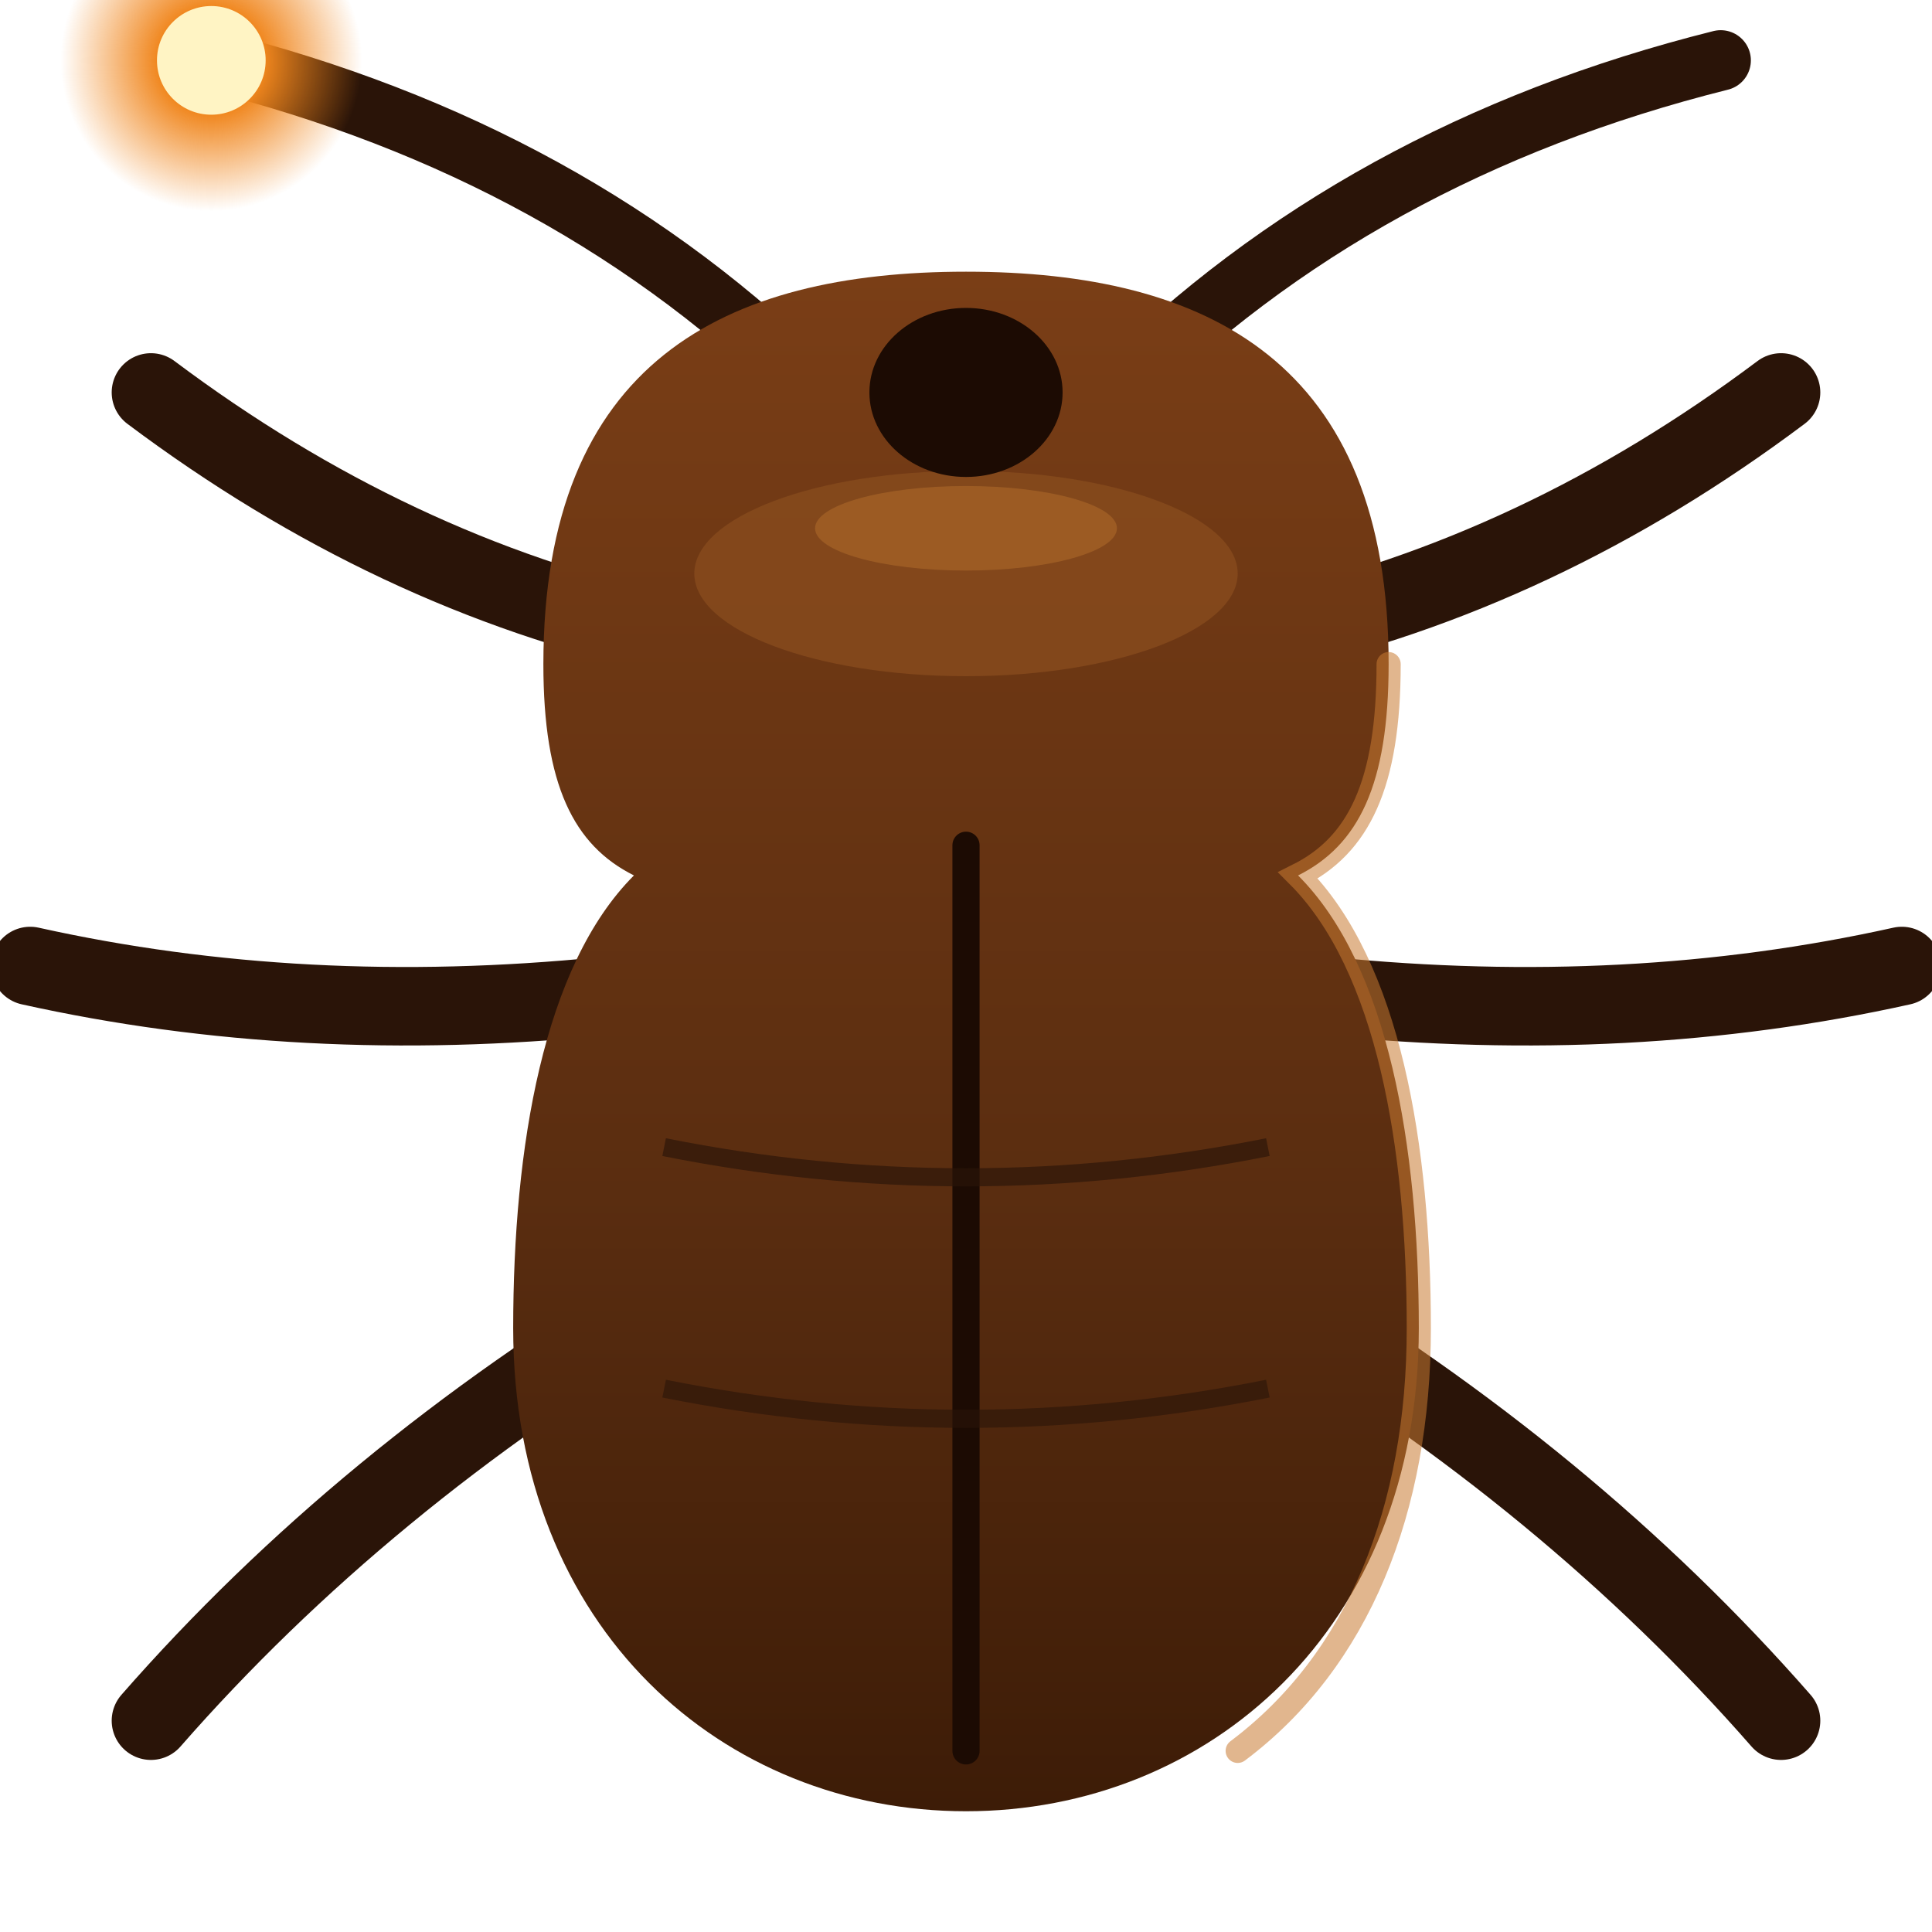
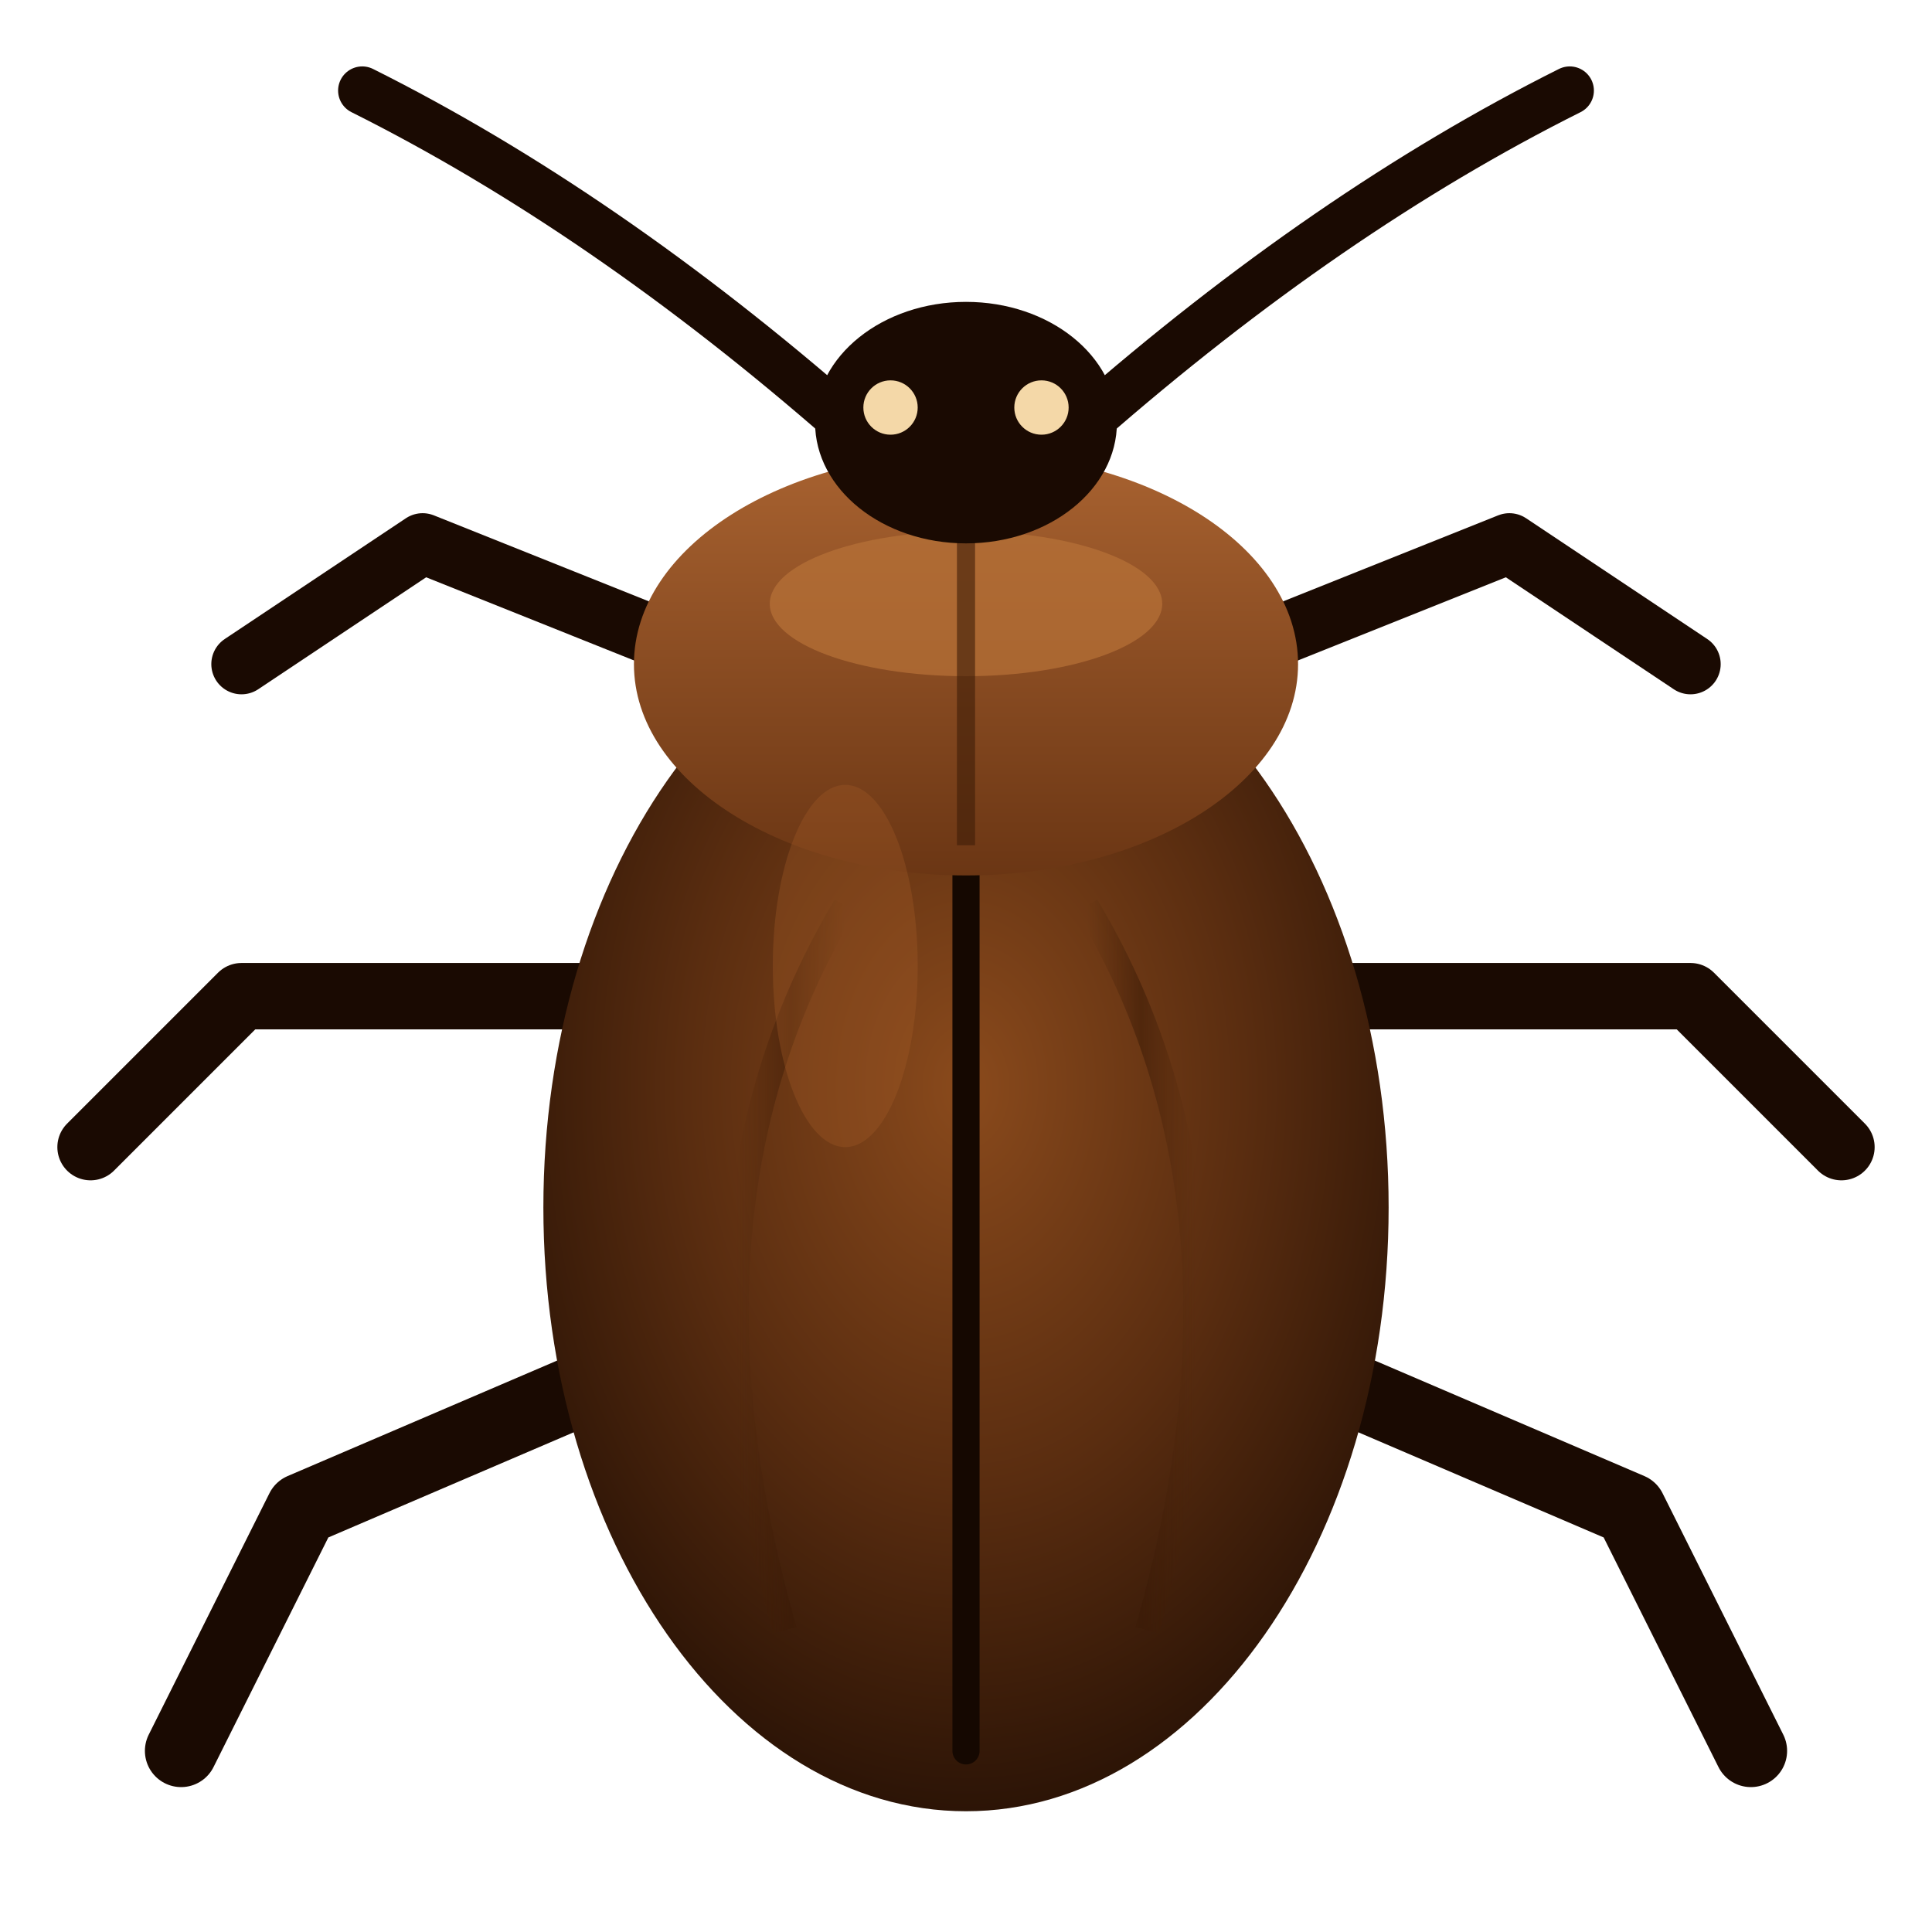
<svg xmlns="http://www.w3.org/2000/svg" viewBox="0 0 64 64" role="img" aria-label="Cockroach">
  <defs>
-     <radialGradient id="spark" cx="50%" cy="50%" r="50%">
-       <stop offset="0%" stop-color="#fff4c4" />
-       <stop offset="35%" stop-color="#f0861d" />
-       <stop offset="100%" stop-color="#f0861d" stop-opacity="0" />
+     <radialGradient id="roachBody" cx="50%" cy="40%" r="60%">
+       <stop offset="0%" stop-color="#8a4a1c" />
+       <stop offset="55%" stop-color="#5a2d10" />
+       <stop offset="100%" stop-color="#2c1406" />
    </radialGradient>
-     <linearGradient id="bodyGrad" x1="0%" y1="0%" x2="0%" y2="100%">
-       <stop offset="0%" stop-color="#7a3e16" />
-       <stop offset="60%" stop-color="#5a2d10" />
-       <stop offset="100%" stop-color="#3d1c07" />
+     <linearGradient id="roachShield" x1="50%" y1="0%" x2="50%" y2="100%">
+       <stop offset="0%" stop-color="#a86230" />
+       <stop offset="100%" stop-color="#6b3614" />
+     </linearGradient>
+     <linearGradient id="roachWing" x1="0%" y1="0%" x2="100%" y2="0%">
+       <stop offset="0%" stop-color="#4a2208" stop-opacity="0.0" />
+       <stop offset="50%" stop-color="#3a1a06" stop-opacity="0.55" />
+       <stop offset="100%" stop-color="#4a2208" stop-opacity="0.0" />
    </linearGradient>
  </defs>
-   <path d="M27 13 Q19 5 7 2" stroke="#2a1408" stroke-width="2" fill="none" stroke-linecap="round" />
-   <path d="M37 13 Q45 5 57 2" stroke="#2a1408" stroke-width="2" fill="none" stroke-linecap="round" />
-   <g stroke="#2a1408" stroke-width="2.6" fill="none" stroke-linecap="round">
-     <path d="M22 21 Q13 19 5 13" />
-     <path d="M42 21 Q51 19 59 13" />
-     <path d="M20 33 Q10 34 1 32" />
-     <path d="M44 33 Q54 34 63 32" />
-     <path d="M22 43 Q12 49 5 57" />
-     <path d="M42 43 Q52 49 59 57" />
+   <path d="M28 14 Q20 7 12 3" stroke="#1a0a02" stroke-width="1.6" fill="none" stroke-linecap="round" />
+   <path d="M36 14 Q44 7 52 3" stroke="#1a0a02" stroke-width="1.6" fill="none" stroke-linecap="round" />
+   <g stroke="#1a0a02" fill="none" stroke-linecap="round" stroke-linejoin="round">
+     <path d="M24 22 L 14 18 L 8 22" stroke-width="2" />
+     <path d="M40 22 L 50 18 L 56 22" stroke-width="2" />
+     <path d="M22 33 L 8 33 L 3 38" stroke-width="2.2" />
+     <path d="M42 33 L 56 33 L 61 38" stroke-width="2.2" />
+     <path d="M24 44 L 10 50 L 6 58" stroke-width="2.4" />
+     <path d="M40 44 L 54 50 L 58 58" stroke-width="2.4" />
  </g>
-   <path d="M32 9        C 24 9, 18 12, 18 22        C 18 26, 19 28, 21 29        C 18 32, 17 38, 17 44        C 17 54, 24 60, 32 60        C 40 60, 47 54, 47 44        C 47 38, 46 32, 43 29        C 45 28, 46 26, 46 22        C 46 12, 40 9, 32 9 Z" fill="url(#bodyGrad)" />
-   <ellipse cx="32" cy="19" rx="9" ry="3.4" fill="#864a1c" opacity="0.85" />
-   <ellipse cx="32" cy="17.5" rx="5" ry="1.4" fill="#a66427" opacity="0.7" />
-   <path d="M32 28 L 32 58" stroke="#1c0b03" stroke-width="0.9" stroke-linecap="round" />
-   <path d="M22 38 Q32 40 42 38" stroke="#2a1408" stroke-width="0.6" fill="none" opacity="0.65" />
-   <path d="M22 46 Q32 48 42 46" stroke="#2a1408" stroke-width="0.6" fill="none" opacity="0.6" />
-   <path d="M46 22 C 46 26, 45 28, 43 29 C 46 32, 47 38, 47 44 C 47 50, 45 55, 41 58" stroke="#c87a32" stroke-width="0.8" fill="none" opacity="0.55" stroke-linecap="round" />
-   <ellipse cx="32" cy="13" rx="3.2" ry="2.8" fill="#1c0b03" />
-   <circle cx="7" cy="2" r="5" fill="url(#spark)" />
-   <circle cx="7" cy="2" r="1.8" fill="#fff4c4" />
+   <ellipse cx="32" cy="40" rx="14" ry="20" fill="url(#roachBody)" />
+   <path d="M32 24 L 32 58" stroke="#150801" stroke-width="0.9" stroke-linecap="round" />
+   <path d="M28 30 Q22 40 26 54" stroke="url(#roachWing)" stroke-width="0.8" fill="none" />
+   <path d="M36 30 Q42 40 38 54" stroke="url(#roachWing)" stroke-width="0.8" fill="none" />
+   <ellipse cx="32" cy="22" rx="11" ry="7" fill="url(#roachShield)" />
+   <ellipse cx="32" cy="20" rx="6.5" ry="2.4" fill="#b87238" opacity="0.7" />
+   <path d="M32 16 L 32 28" stroke="#3d1c07" stroke-width="0.6" opacity="0.6" />
+   <ellipse cx="32" cy="14" rx="5" ry="4" fill="#1a0a02" />
+   <circle cx="29.5" cy="13.5" r="0.9" fill="#f4d8a8" />
+   <circle cx="34.5" cy="13.5" r="0.9" fill="#f4d8a8" />
+   <ellipse cx="28" cy="32" rx="2.4" ry="6" fill="#a05a26" opacity="0.35" />
</svg>
